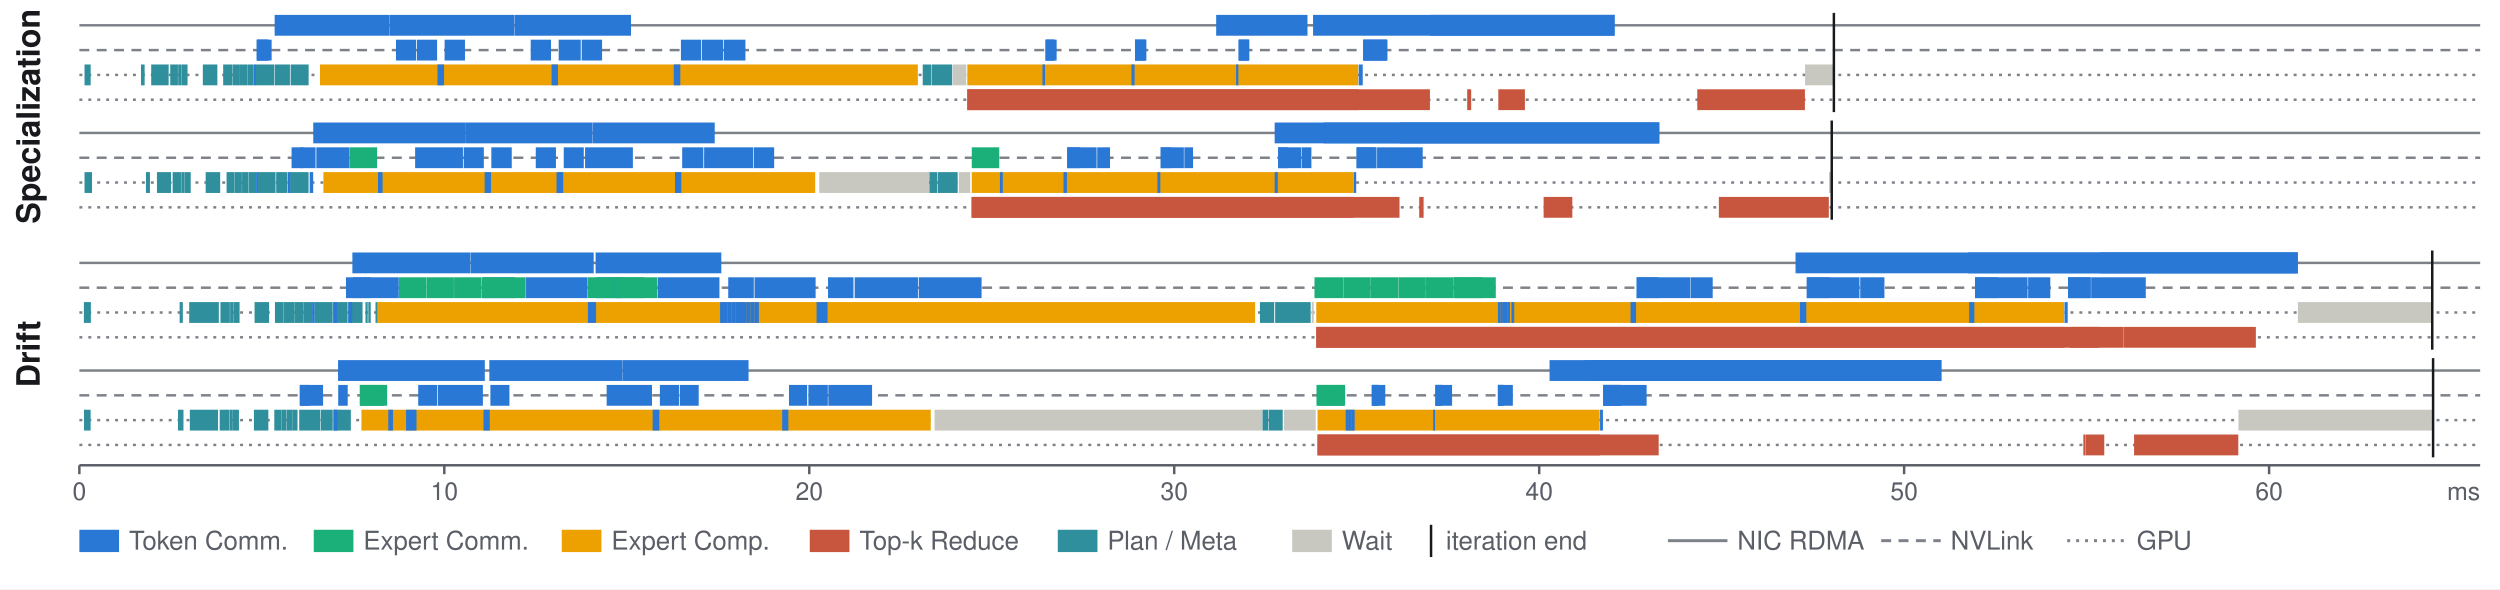
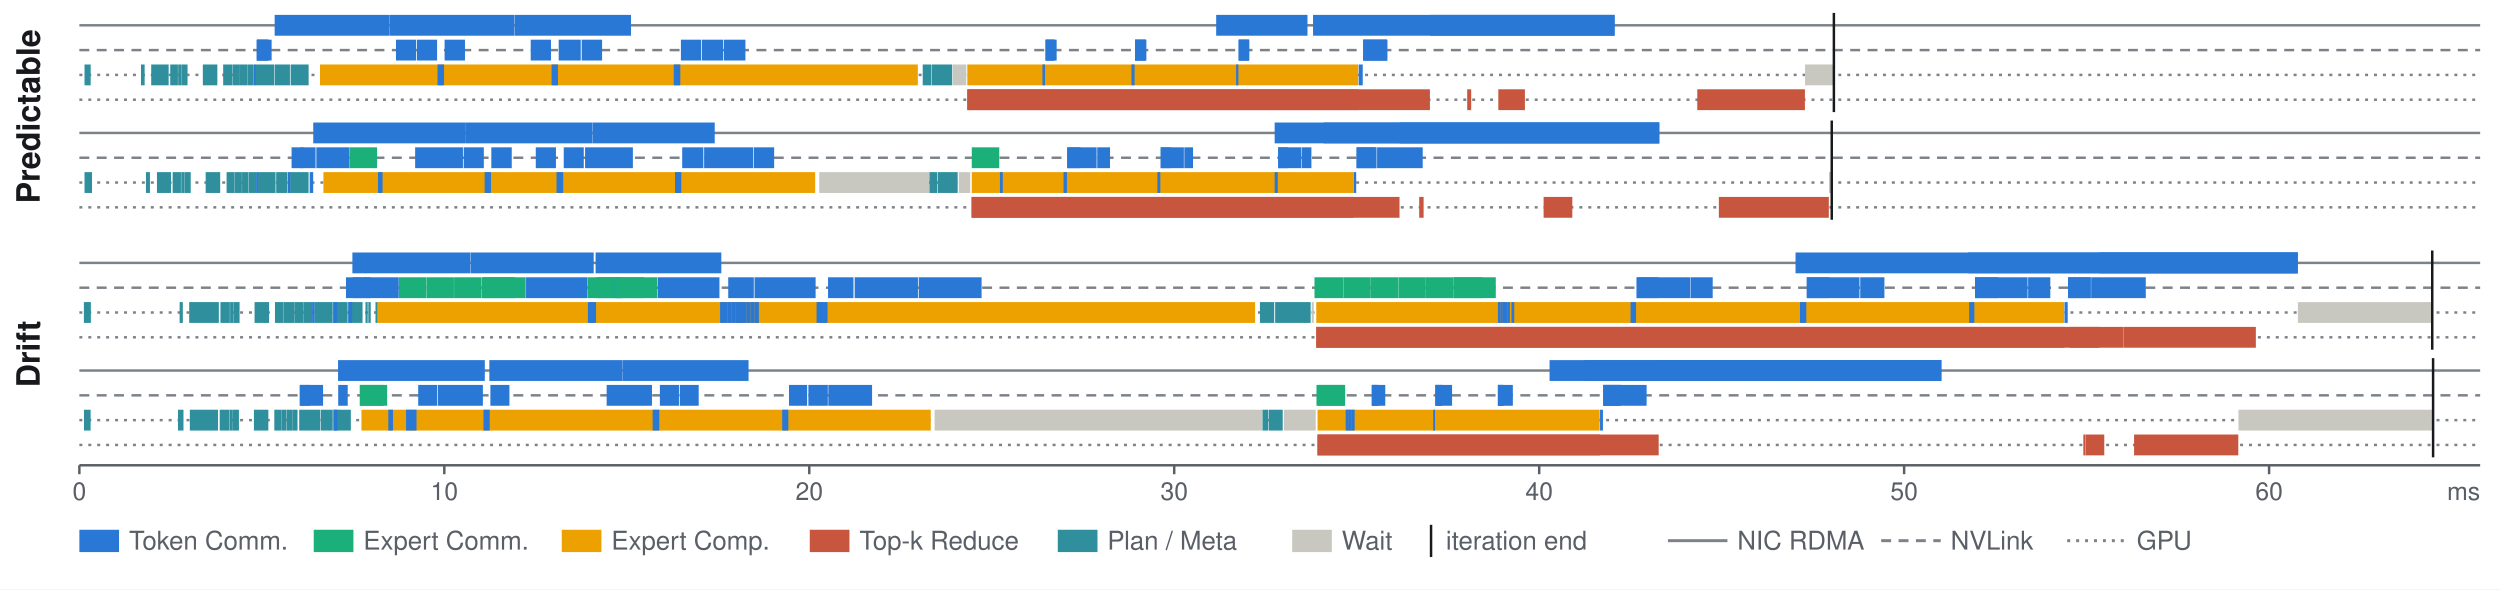
<svg xmlns="http://www.w3.org/2000/svg" width="504.0pt" height="118.8pt" viewBox="0 0 504.0 118.8" font-family="Helvetica, Arial, sans-serif">
  <rect width="504.0" height="118.8" fill="#ffffff" />
  <line x1="16.00" y1="5.10" x2="500.00" y2="5.10" stroke="#7d8289" stroke-width="0.5" />
  <rect x="55.37" y="3.00" width="23.19" height="4.20" fill="#2a78d6" />
  <rect x="78.59" y="3.00" width="25.06" height="4.20" fill="#2a78d6" />
  <rect x="103.71" y="3.00" width="23.50" height="4.20" fill="#2a78d6" />
  <rect x="245.18" y="3.00" width="18.41" height="4.20" fill="#2a78d6" />
  <rect x="264.71" y="3.00" width="60.79" height="4.20" fill="#2a78d6" />
  <rect x="288.30" y="3.00" width="37.20" height="4.20" fill="#2a78d6" />
  <line x1="16.00" y1="10.10" x2="500.00" y2="10.10" stroke="#7d8289" stroke-width="0.5" stroke-dasharray="2,1.5" />
  <rect x="51.77" y="8.00" width="2.99" height="4.20" fill="#2a78d6" />
  <rect x="51.77" y="8.00" width="2.39" height="4.20" fill="#2a78d6" />
  <rect x="51.78" y="8.00" width="2.24" height="4.20" fill="#2a78d6" />
  <rect x="79.83" y="8.00" width="4.07" height="4.20" fill="#2a78d6" />
  <rect x="84.06" y="8.00" width="4.06" height="4.20" fill="#2a78d6" />
  <rect x="89.63" y="8.00" width="4.11" height="4.20" fill="#2a78d6" />
  <rect x="106.99" y="8.00" width="4.09" height="4.20" fill="#2a78d6" />
  <rect x="112.63" y="8.00" width="4.45" height="4.20" fill="#2a78d6" />
  <rect x="117.27" y="8.00" width="4.11" height="4.20" fill="#2a78d6" />
  <rect x="137.27" y="8.00" width="4.06" height="4.20" fill="#2a78d6" />
  <rect x="141.48" y="8.00" width="4.32" height="4.20" fill="#2a78d6" />
  <rect x="145.94" y="8.00" width="4.34" height="4.20" fill="#2a78d6" />
  <rect x="210.80" y="8.00" width="2.22" height="4.20" fill="#2a78d6" />
  <rect x="210.80" y="8.00" width="1.79" height="4.20" fill="#2a78d6" />
  <rect x="210.81" y="8.00" width="1.79" height="4.20" fill="#2a78d6" />
  <rect x="228.82" y="8.00" width="2.07" height="4.20" fill="#2a78d6" />
  <rect x="228.82" y="8.00" width="2.18" height="4.20" fill="#2a78d6" />
  <rect x="228.82" y="8.00" width="2.29" height="4.20" fill="#2a78d6" />
  <rect x="249.73" y="8.00" width="1.99" height="4.20" fill="#2a78d6" />
  <rect x="249.73" y="8.00" width="2.09" height="4.20" fill="#2a78d6" />
  <rect x="249.73" y="8.00" width="2.12" height="4.20" fill="#2a78d6" />
  <rect x="274.83" y="8.00" width="4.74" height="4.20" fill="#2a78d6" />
  <rect x="274.83" y="8.00" width="4.88" height="4.20" fill="#2a78d6" />
  <rect x="274.84" y="8.00" width="4.75" height="4.20" fill="#2a78d6" />
  <line x1="16.00" y1="15.10" x2="500.00" y2="15.10" stroke="#7d8289" stroke-width="0.5" stroke-dasharray="0.6,1.2" />
  <rect x="17.04" y="13.00" width="1.24" height="4.20" fill="#2f8f9d" />
  <rect x="28.42" y="13.00" width="0.74" height="4.20" fill="#2f8f9d" />
  <rect x="30.48" y="13.00" width="3.52" height="4.20" fill="#2f8f9d" />
  <rect x="34.32" y="13.00" width="1.55" height="4.20" fill="#2f8f9d" />
  <rect x="35.92" y="13.00" width="0.65" height="4.20" fill="#2f8f9d" />
  <rect x="36.58" y="13.00" width="1.23" height="4.20" fill="#2f8f9d" />
  <rect x="40.89" y="13.00" width="2.93" height="4.20" fill="#2f8f9d" />
  <rect x="44.99" y="13.00" width="1.88" height="4.20" fill="#2f8f9d" />
  <rect x="46.91" y="13.00" width="1.28" height="4.20" fill="#2f8f9d" />
  <rect x="48.20" y="13.00" width="1.61" height="4.20" fill="#2f8f9d" />
  <rect x="49.85" y="13.00" width="1.21" height="4.20" fill="#2f8f9d" />
  <rect x="51.08" y="13.00" width="0.56" height="4.20" fill="#2a78d6" />
  <rect x="51.52" y="13.00" width="3.74" height="4.20" fill="#2f8f9d" />
  <rect x="55.36" y="13.00" width="3.09" height="4.20" fill="#2f8f9d" />
  <rect x="58.59" y="13.00" width="3.63" height="4.20" fill="#2f8f9d" />
  <rect x="64.51" y="13.00" width="120.53" height="4.20" fill="#eda100" />
  <rect x="88.20" y="13.00" width="1.32" height="4.20" fill="#2a78d6" />
  <rect x="111.20" y="13.00" width="1.29" height="4.20" fill="#2a78d6" />
  <rect x="135.83" y="13.00" width="1.32" height="4.20" fill="#2a78d6" />
  <rect x="186.02" y="13.00" width="1.67" height="4.20" fill="#2f8f9d" />
  <rect x="187.79" y="13.00" width="4.18" height="4.20" fill="#2f8f9d" />
  <rect x="192.09" y="13.00" width="2.71" height="4.20" fill="#c9c8c0" />
  <rect x="195.01" y="13.00" width="78.80" height="4.20" fill="#eda100" />
  <rect x="210.16" y="13.00" width="0.52" height="4.20" fill="#2a78d6" />
  <rect x="228.11" y="13.00" width="0.62" height="4.20" fill="#2a78d6" />
  <rect x="249.20" y="13.00" width="0.46" height="4.20" fill="#2a78d6" />
  <rect x="273.91" y="13.00" width="0.82" height="4.20" fill="#2a78d6" />
  <rect x="363.90" y="13.00" width="5.79" height="4.20" fill="#c9c8c0" />
  <line x1="16.00" y1="20.10" x2="500.00" y2="20.10" stroke="#7d8289" stroke-width="0.5" stroke-dasharray="0.6,1.2" />
  <rect x="195.00" y="18.00" width="78.88" height="4.20" fill="#c8553d" />
  <rect x="195.03" y="18.00" width="93.24" height="4.20" fill="#c8553d" />
  <rect x="295.79" y="18.00" width="0.80" height="4.20" fill="#c8553d" />
  <rect x="302.06" y="18.00" width="5.36" height="4.20" fill="#c8553d" />
  <rect x="342.17" y="18.00" width="21.70" height="4.20" fill="#c8553d" />
  <line x1="369.71" y1="2.60" x2="369.71" y2="22.60" stroke="#17191c" stroke-width="0.5" />
  <line x1="16.00" y1="26.80" x2="500.00" y2="26.80" stroke="#7d8289" stroke-width="0.5" />
  <rect x="63.15" y="24.70" width="30.60" height="4.20" fill="#2a78d6" />
  <rect x="93.77" y="24.70" width="25.69" height="4.20" fill="#2a78d6" />
  <rect x="119.49" y="24.70" width="24.60" height="4.20" fill="#2a78d6" />
  <rect x="256.97" y="24.70" width="77.53" height="4.20" fill="#2a78d6" />
  <rect x="266.83" y="24.70" width="67.66" height="4.20" fill="#2a78d6" />
  <rect x="282.15" y="24.70" width="52.35" height="4.20" fill="#2a78d6" />
  <line x1="16.00" y1="31.80" x2="500.00" y2="31.80" stroke="#7d8289" stroke-width="0.5" stroke-dasharray="2,1.5" />
  <rect x="58.78" y="29.70" width="2.38" height="4.20" fill="#2a78d6" />
  <rect x="60.55" y="29.70" width="3.07" height="4.20" fill="#2a78d6" />
  <rect x="63.77" y="29.70" width="6.69" height="4.20" fill="#2a78d6" />
  <rect x="83.69" y="29.70" width="9.64" height="4.20" fill="#2a78d6" />
  <rect x="93.48" y="29.70" width="4.06" height="4.20" fill="#2a78d6" />
  <rect x="99.05" y="29.70" width="4.12" height="4.20" fill="#2a78d6" />
  <rect x="108.01" y="29.70" width="4.07" height="4.20" fill="#2a78d6" />
  <rect x="113.65" y="29.70" width="4.04" height="4.20" fill="#2a78d6" />
  <rect x="117.95" y="29.70" width="9.64" height="4.20" fill="#2a78d6" />
  <rect x="137.53" y="29.70" width="4.27" height="4.20" fill="#2a78d6" />
  <rect x="141.95" y="29.70" width="9.92" height="4.20" fill="#2a78d6" />
  <rect x="152.00" y="29.70" width="4.07" height="4.20" fill="#2a78d6" />
  <rect x="215.15" y="29.70" width="2.67" height="4.20" fill="#2a78d6" />
  <rect x="215.15" y="29.70" width="5.93" height="4.20" fill="#2a78d6" />
  <rect x="221.20" y="29.70" width="2.58" height="4.20" fill="#2a78d6" />
  <rect x="234.00" y="29.70" width="2.12" height="4.20" fill="#2a78d6" />
  <rect x="234.00" y="29.70" width="4.67" height="4.20" fill="#2a78d6" />
  <rect x="238.76" y="29.70" width="1.76" height="4.20" fill="#2a78d6" />
  <rect x="257.68" y="29.70" width="1.92" height="4.20" fill="#2a78d6" />
  <rect x="257.68" y="29.70" width="4.62" height="4.20" fill="#2a78d6" />
  <rect x="262.40" y="29.70" width="1.98" height="4.20" fill="#2a78d6" />
  <rect x="273.49" y="29.70" width="3.81" height="4.20" fill="#2a78d6" />
  <rect x="273.49" y="29.70" width="4.03" height="4.20" fill="#2a78d6" />
  <rect x="277.62" y="29.70" width="9.20" height="4.20" fill="#2a78d6" />
  <line x1="16.00" y1="36.80" x2="500.00" y2="36.80" stroke="#7d8289" stroke-width="0.5" stroke-dasharray="0.6,1.2" />
  <rect x="17.04" y="34.70" width="1.51" height="4.20" fill="#2f8f9d" />
  <rect x="29.42" y="34.70" width="0.81" height="4.20" fill="#2f8f9d" />
  <rect x="31.64" y="34.70" width="2.84" height="4.20" fill="#2f8f9d" />
  <rect x="34.80" y="34.70" width="1.68" height="4.20" fill="#2f8f9d" />
  <rect x="36.54" y="34.70" width="0.67" height="4.20" fill="#2f8f9d" />
  <rect x="37.22" y="34.70" width="1.23" height="4.20" fill="#2f8f9d" />
  <rect x="41.46" y="34.70" width="2.93" height="4.20" fill="#2f8f9d" />
  <rect x="45.68" y="34.70" width="1.57" height="4.20" fill="#2f8f9d" />
  <rect x="47.27" y="34.70" width="1.49" height="4.20" fill="#2f8f9d" />
  <rect x="48.80" y="34.70" width="1.27" height="4.20" fill="#2f8f9d" />
  <rect x="50.11" y="34.70" width="1.51" height="4.20" fill="#2f8f9d" />
  <rect x="51.63" y="34.70" width="0.43" height="4.20" fill="#2a78d6" />
  <rect x="51.98" y="34.70" width="3.57" height="4.20" fill="#2f8f9d" />
  <rect x="55.68" y="34.70" width="2.24" height="4.20" fill="#2f8f9d" />
  <rect x="58.00" y="34.70" width="0.63" height="4.20" fill="#2a78d6" />
  <rect x="58.53" y="34.70" width="3.68" height="4.20" fill="#2f8f9d" />
  <rect x="62.43" y="34.70" width="0.71" height="4.20" fill="#2a78d6" />
  <rect x="65.20" y="34.70" width="99.14" height="4.20" fill="#eda100" />
  <rect x="76.20" y="34.70" width="0.93" height="4.20" fill="#2a78d6" />
  <rect x="97.70" y="34.70" width="1.28" height="4.20" fill="#2a78d6" />
  <rect x="112.19" y="34.70" width="1.35" height="4.20" fill="#2a78d6" />
  <rect x="136.08" y="34.70" width="1.27" height="4.20" fill="#2a78d6" />
  <rect x="165.16" y="34.70" width="22.16" height="4.20" fill="#c9c8c0" />
  <rect x="187.37" y="34.70" width="1.60" height="4.20" fill="#2f8f9d" />
  <rect x="189.08" y="34.70" width="3.99" height="4.20" fill="#2f8f9d" />
  <rect x="193.29" y="34.70" width="2.31" height="4.20" fill="#c9c8c0" />
  <rect x="195.91" y="34.70" width="76.88" height="4.20" fill="#eda100" />
  <rect x="201.59" y="34.70" width="0.57" height="4.20" fill="#2a78d6" />
  <rect x="214.41" y="34.70" width="0.68" height="4.20" fill="#2a78d6" />
  <rect x="233.33" y="34.70" width="0.59" height="4.20" fill="#2a78d6" />
  <rect x="256.97" y="34.70" width="0.63" height="4.20" fill="#2a78d6" />
  <rect x="272.86" y="34.70" width="0.55" height="4.20" fill="#2a78d6" />
  <rect x="368.72" y="34.70" width="0.54" height="4.20" fill="#c9c8c0" />
  <line x1="16.00" y1="41.80" x2="500.00" y2="41.80" stroke="#7d8289" stroke-width="0.5" stroke-dasharray="0.6,1.2" />
  <rect x="195.86" y="39.70" width="76.99" height="4.20" fill="#c8553d" />
  <rect x="195.90" y="39.70" width="86.24" height="4.20" fill="#c8553d" />
  <rect x="286.11" y="39.70" width="0.89" height="4.20" fill="#c8553d" />
  <rect x="311.19" y="39.70" width="5.79" height="4.20" fill="#c8553d" />
  <rect x="346.52" y="39.70" width="22.17" height="4.20" fill="#c8553d" />
  <line x1="369.28" y1="24.30" x2="369.28" y2="44.30" stroke="#17191c" stroke-width="0.5" />
  <line x1="16.00" y1="53.00" x2="500.00" y2="53.00" stroke="#7d8289" stroke-width="0.5" />
  <rect x="71.04" y="50.90" width="23.78" height="4.20" fill="#2a78d6" />
  <rect x="94.87" y="50.90" width="24.82" height="4.20" fill="#2a78d6" />
  <rect x="120.07" y="50.90" width="25.35" height="4.20" fill="#2a78d6" />
  <rect x="361.98" y="50.90" width="101.23" height="4.20" fill="#2a78d6" />
  <rect x="396.78" y="50.90" width="66.43" height="4.20" fill="#2a78d6" />
  <rect x="423.25" y="50.90" width="39.97" height="4.20" fill="#2a78d6" />
  <line x1="16.00" y1="58.00" x2="500.00" y2="58.00" stroke="#7d8289" stroke-width="0.5" stroke-dasharray="2,1.5" />
  <rect x="69.75" y="55.90" width="3.22" height="4.20" fill="#2a78d6" />
  <rect x="71.12" y="55.90" width="3.62" height="4.20" fill="#2a78d6" />
  <rect x="73.12" y="55.90" width="7.27" height="4.20" fill="#2a78d6" />
  <rect x="97.35" y="55.90" width="6.43" height="4.20" fill="#2a78d6" />
  <rect x="106.05" y="55.90" width="12.33" height="4.20" fill="#2a78d6" />
  <rect x="120.26" y="55.90" width="5.15" height="4.20" fill="#2a78d6" />
  <rect x="132.61" y="55.90" width="12.43" height="4.20" fill="#2a78d6" />
  <rect x="146.81" y="55.90" width="5.16" height="4.20" fill="#2a78d6" />
  <rect x="152.11" y="55.90" width="12.32" height="4.20" fill="#2a78d6" />
  <rect x="166.93" y="55.90" width="5.13" height="4.20" fill="#2a78d6" />
  <rect x="172.30" y="55.90" width="12.76" height="4.20" fill="#2a78d6" />
  <rect x="185.21" y="55.90" width="12.68" height="4.20" fill="#2a78d6" />
  <rect x="329.95" y="55.90" width="4.40" height="4.20" fill="#2a78d6" />
  <rect x="329.96" y="55.90" width="10.77" height="4.20" fill="#2a78d6" />
  <rect x="340.81" y="55.90" width="4.47" height="4.20" fill="#2a78d6" />
  <rect x="364.25" y="55.90" width="4.58" height="4.20" fill="#2a78d6" />
  <rect x="364.25" y="55.90" width="10.62" height="4.20" fill="#2a78d6" />
  <rect x="375.02" y="55.90" width="4.88" height="4.20" fill="#2a78d6" />
  <rect x="398.16" y="55.90" width="4.65" height="4.20" fill="#2a78d6" />
  <rect x="398.16" y="55.90" width="10.60" height="4.20" fill="#2a78d6" />
  <rect x="408.87" y="55.90" width="4.47" height="4.20" fill="#2a78d6" />
  <rect x="416.91" y="55.90" width="4.53" height="4.20" fill="#2a78d6" />
  <rect x="416.91" y="55.90" width="4.60" height="4.20" fill="#2a78d6" />
  <rect x="421.58" y="55.90" width="11.01" height="4.20" fill="#2a78d6" />
  <line x1="16.00" y1="63.00" x2="500.00" y2="63.00" stroke="#7d8289" stroke-width="0.5" stroke-dasharray="0.6,1.2" />
  <rect x="16.91" y="60.90" width="1.41" height="4.20" fill="#2f8f9d" />
  <rect x="36.21" y="60.90" width="0.65" height="4.20" fill="#2f8f9d" />
  <rect x="38.14" y="60.90" width="5.98" height="4.20" fill="#2f8f9d" />
  <rect x="44.44" y="60.90" width="1.90" height="4.20" fill="#2f8f9d" />
  <rect x="46.39" y="60.90" width="0.67" height="4.20" fill="#2f8f9d" />
  <rect x="47.07" y="60.90" width="1.23" height="4.20" fill="#2f8f9d" />
  <rect x="51.32" y="60.90" width="2.93" height="4.20" fill="#2f8f9d" />
  <rect x="55.43" y="60.90" width="1.71" height="4.20" fill="#2f8f9d" />
  <rect x="57.15" y="60.90" width="2.16" height="4.20" fill="#2f8f9d" />
  <rect x="59.33" y="60.90" width="1.90" height="4.20" fill="#2f8f9d" />
  <rect x="61.26" y="60.90" width="1.65" height="4.20" fill="#2f8f9d" />
  <rect x="62.92" y="60.90" width="0.53" height="4.20" fill="#2a78d6" />
  <rect x="63.43" y="60.90" width="3.64" height="4.20" fill="#2f8f9d" />
  <rect x="67.18" y="60.90" width="2.90" height="4.20" fill="#2f8f9d" />
  <rect x="67.19" y="60.90" width="0.74" height="4.20" fill="#2a78d6" />
  <rect x="70.22" y="60.90" width="2.87" height="4.20" fill="#2f8f9d" />
  <rect x="70.23" y="60.90" width="0.77" height="4.20" fill="#2a78d6" />
  <rect x="73.68" y="60.90" width="0.45" height="4.20" fill="#2f8f9d" />
  <rect x="74.25" y="60.90" width="0.49" height="4.20" fill="#2f8f9d" />
  <rect x="75.70" y="60.90" width="0.45" height="4.20" fill="#2f8f9d" />
  <rect x="76.21" y="60.90" width="176.82" height="4.20" fill="#eda100" />
  <rect x="118.52" y="60.90" width="1.65" height="4.20" fill="#2a78d6" />
  <rect x="145.17" y="60.90" width="1.50" height="4.20" fill="#2a78d6" />
  <rect x="146.65" y="60.90" width="0.79" height="4.20" fill="#2a78d6" />
  <rect x="147.43" y="60.90" width="0.79" height="4.20" fill="#2a78d6" />
  <rect x="148.21" y="60.90" width="0.79" height="4.20" fill="#2a78d6" />
  <rect x="148.98" y="60.90" width="0.80" height="4.20" fill="#2a78d6" />
  <rect x="149.76" y="60.90" width="0.79" height="4.20" fill="#2a78d6" />
  <rect x="150.54" y="60.90" width="0.79" height="4.20" fill="#2a78d6" />
  <rect x="151.32" y="60.90" width="0.79" height="4.20" fill="#2a78d6" />
  <rect x="152.10" y="60.90" width="0.89" height="4.20" fill="#2a78d6" />
  <rect x="164.62" y="60.90" width="2.21" height="4.20" fill="#2a78d6" />
  <rect x="254.00" y="60.90" width="2.88" height="4.20" fill="#2f8f9d" />
  <rect x="257.07" y="60.90" width="7.16" height="4.20" fill="#2f8f9d" />
  <rect x="264.45" y="60.90" width="0.41" height="4.20" fill="#c9c8c0" />
  <rect x="265.36" y="60.90" width="150.76" height="4.20" fill="#eda100" />
  <rect x="301.98" y="60.90" width="0.52" height="4.20" fill="#2a78d6" />
  <rect x="302.48" y="60.90" width="0.49" height="4.20" fill="#2a78d6" />
  <rect x="302.94" y="60.90" width="0.50" height="4.20" fill="#2a78d6" />
  <rect x="303.41" y="60.90" width="0.54" height="4.20" fill="#2a78d6" />
  <rect x="303.93" y="60.90" width="0.47" height="4.20" fill="#2a78d6" />
  <rect x="304.72" y="60.90" width="0.55" height="4.20" fill="#2a78d6" />
  <rect x="328.72" y="60.90" width="1.11" height="4.20" fill="#2a78d6" />
  <rect x="362.88" y="60.90" width="1.27" height="4.20" fill="#2a78d6" />
  <rect x="396.98" y="60.90" width="1.05" height="4.20" fill="#2a78d6" />
  <rect x="416.20" y="60.90" width="0.65" height="4.20" fill="#2a78d6" />
  <rect x="463.25" y="60.90" width="27.07" height="4.20" fill="#c9c8c0" />
  <line x1="16.00" y1="68.00" x2="500.00" y2="68.00" stroke="#7d8289" stroke-width="0.5" stroke-dasharray="0.6,1.2" />
  <rect x="265.36" y="65.90" width="150.83" height="4.20" fill="#c8553d" />
  <rect x="265.37" y="65.90" width="157.87" height="4.20" fill="#c8553d" />
  <rect x="417.28" y="65.90" width="1.02" height="4.20" fill="#c8553d" />
  <rect x="418.33" y="65.90" width="9.69" height="4.20" fill="#c8553d" />
  <rect x="428.06" y="65.90" width="26.72" height="4.20" fill="#c8553d" />
  <line x1="490.34" y1="50.50" x2="490.34" y2="70.50" stroke="#17191c" stroke-width="0.5" />
  <line x1="16.00" y1="74.70" x2="500.00" y2="74.70" stroke="#7d8289" stroke-width="0.5" />
  <rect x="68.15" y="72.60" width="29.59" height="4.20" fill="#2a78d6" />
  <rect x="98.65" y="72.60" width="26.84" height="4.20" fill="#2a78d6" />
  <rect x="125.50" y="72.60" width="25.41" height="4.20" fill="#2a78d6" />
  <rect x="312.39" y="72.60" width="78.97" height="4.20" fill="#2a78d6" />
  <rect x="319.44" y="72.60" width="71.92" height="4.20" fill="#2a78d6" />
  <rect x="334.40" y="72.60" width="56.97" height="4.20" fill="#2a78d6" />
  <line x1="16.00" y1="79.70" x2="500.00" y2="79.70" stroke="#7d8289" stroke-width="0.5" stroke-dasharray="2,1.5" />
  <rect x="60.43" y="77.60" width="4.70" height="4.20" fill="#2a78d6" />
  <rect x="60.45" y="77.60" width="2.05" height="4.20" fill="#2a78d6" />
  <rect x="68.18" y="77.60" width="1.92" height="4.20" fill="#2a78d6" />
  <rect x="84.31" y="77.60" width="3.79" height="4.20" fill="#2a78d6" />
  <rect x="88.24" y="77.60" width="9.11" height="4.20" fill="#2a78d6" />
  <rect x="98.86" y="77.60" width="3.84" height="4.20" fill="#2a78d6" />
  <rect x="122.30" y="77.60" width="9.14" height="4.20" fill="#2a78d6" />
  <rect x="133.03" y="77.60" width="3.85" height="4.20" fill="#2a78d6" />
  <rect x="137.04" y="77.60" width="3.82" height="4.20" fill="#2a78d6" />
  <rect x="159.06" y="77.60" width="3.66" height="4.20" fill="#2a78d6" />
  <rect x="162.97" y="77.60" width="3.92" height="4.20" fill="#2a78d6" />
  <rect x="166.99" y="77.60" width="8.82" height="4.20" fill="#2a78d6" />
  <rect x="276.56" y="77.60" width="1.49" height="4.20" fill="#2a78d6" />
  <rect x="276.56" y="77.60" width="2.71" height="4.20" fill="#2a78d6" />
  <rect x="276.57" y="77.60" width="1.11" height="4.20" fill="#2a78d6" />
  <rect x="289.39" y="77.60" width="3.35" height="4.20" fill="#2a78d6" />
  <rect x="289.39" y="77.60" width="1.30" height="4.20" fill="#2a78d6" />
  <rect x="289.39" y="77.60" width="1.34" height="4.20" fill="#2a78d6" />
  <rect x="301.98" y="77.60" width="1.14" height="4.20" fill="#2a78d6" />
  <rect x="301.98" y="77.60" width="1.17" height="4.20" fill="#2a78d6" />
  <rect x="301.98" y="77.60" width="3.01" height="4.20" fill="#2a78d6" />
  <rect x="323.22" y="77.60" width="3.50" height="4.20" fill="#2a78d6" />
  <rect x="323.23" y="77.60" width="3.52" height="4.20" fill="#2a78d6" />
  <rect x="323.23" y="77.60" width="8.73" height="4.20" fill="#2a78d6" />
  <line x1="16.00" y1="84.70" x2="500.00" y2="84.70" stroke="#7d8289" stroke-width="0.5" stroke-dasharray="0.6,1.2" />
  <rect x="16.93" y="82.60" width="1.34" height="4.20" fill="#2f8f9d" />
  <rect x="35.88" y="82.60" width="1.11" height="4.20" fill="#2f8f9d" />
  <rect x="38.27" y="82.60" width="5.69" height="4.20" fill="#2f8f9d" />
  <rect x="44.29" y="82.60" width="1.94" height="4.20" fill="#2f8f9d" />
  <rect x="46.27" y="82.60" width="0.66" height="4.20" fill="#2f8f9d" />
  <rect x="46.94" y="82.60" width="1.23" height="4.20" fill="#2f8f9d" />
  <rect x="51.19" y="82.60" width="2.91" height="4.20" fill="#2f8f9d" />
  <rect x="55.30" y="82.60" width="1.39" height="4.20" fill="#2f8f9d" />
  <rect x="56.71" y="82.60" width="1.02" height="4.20" fill="#2f8f9d" />
  <rect x="57.77" y="82.60" width="1.11" height="4.20" fill="#2f8f9d" />
  <rect x="58.91" y="82.60" width="1.07" height="4.20" fill="#2f8f9d" />
  <rect x="60.32" y="82.60" width="4.26" height="4.20" fill="#2f8f9d" />
  <rect x="64.69" y="82.60" width="2.39" height="4.20" fill="#2f8f9d" />
  <rect x="67.23" y="82.60" width="3.50" height="4.20" fill="#2f8f9d" />
  <rect x="67.23" y="82.60" width="0.80" height="4.20" fill="#2a78d6" />
  <rect x="72.87" y="82.60" width="114.77" height="4.20" fill="#eda100" />
  <rect x="78.28" y="82.60" width="0.94" height="4.20" fill="#2a78d6" />
  <rect x="81.86" y="82.60" width="1.01" height="4.20" fill="#2a78d6" />
  <rect x="82.84" y="82.60" width="1.13" height="4.20" fill="#2a78d6" />
  <rect x="97.47" y="82.60" width="1.26" height="4.20" fill="#2a78d6" />
  <rect x="131.57" y="82.60" width="1.34" height="4.20" fill="#2a78d6" />
  <rect x="157.69" y="82.60" width="1.24" height="4.20" fill="#2a78d6" />
  <rect x="188.41" y="82.60" width="66.07" height="4.20" fill="#c9c8c0" />
  <rect x="254.52" y="82.60" width="1.14" height="4.20" fill="#2f8f9d" />
  <rect x="255.76" y="82.60" width="2.84" height="4.20" fill="#2f8f9d" />
  <rect x="258.84" y="82.60" width="6.41" height="4.20" fill="#c9c8c0" />
  <rect x="265.62" y="82.60" width="56.87" height="4.20" fill="#eda100" />
  <rect x="271.29" y="82.60" width="0.64" height="4.20" fill="#2a78d6" />
  <rect x="271.90" y="82.60" width="0.62" height="4.20" fill="#2a78d6" />
  <rect x="272.50" y="82.60" width="0.60" height="4.20" fill="#2a78d6" />
  <rect x="288.93" y="82.60" width="0.37" height="4.20" fill="#2a78d6" />
  <rect x="322.57" y="82.60" width="0.58" height="4.20" fill="#2a78d6" />
  <rect x="451.27" y="82.60" width="39.22" height="4.20" fill="#c9c8c0" />
  <line x1="16.00" y1="89.70" x2="500.00" y2="89.70" stroke="#7d8289" stroke-width="0.5" stroke-dasharray="0.6,1.2" />
  <rect x="265.60" y="87.60" width="56.96" height="4.20" fill="#c8553d" />
  <rect x="265.62" y="87.60" width="68.77" height="4.20" fill="#c8553d" />
  <rect x="420.00" y="87.60" width="0.42" height="4.20" fill="#c8553d" />
  <rect x="420.45" y="87.60" width="3.77" height="4.20" fill="#c8553d" />
  <rect x="430.23" y="87.60" width="21.01" height="4.20" fill="#c8553d" />
  <line x1="490.51" y1="72.20" x2="490.51" y2="92.20" stroke="#17191c" stroke-width="0.5" />
  <rect x="70.49" y="29.70" width="5.53" height="4.20" fill="#1baf7a" />
  <rect x="195.91" y="29.70" width="5.54" height="4.20" fill="#1baf7a" />
  <rect x="80.42" y="55.90" width="5.53" height="4.20" fill="#1baf7a" />
  <rect x="85.98" y="55.90" width="5.53" height="4.20" fill="#1baf7a" />
  <rect x="91.54" y="55.90" width="5.52" height="4.20" fill="#1baf7a" />
  <rect x="97.09" y="55.90" width="8.89" height="4.20" fill="#1baf7a" />
  <rect x="118.42" y="55.90" width="5.53" height="4.20" fill="#1baf7a" />
  <rect x="123.98" y="55.90" width="2.92" height="4.20" fill="#1baf7a" />
  <rect x="124.04" y="55.90" width="8.49" height="4.20" fill="#1baf7a" />
  <rect x="126.93" y="55.90" width="2.89" height="4.20" fill="#1baf7a" />
  <rect x="265.00" y="55.90" width="5.80" height="4.20" fill="#1baf7a" />
  <rect x="270.82" y="55.90" width="5.53" height="4.20" fill="#1baf7a" />
  <rect x="276.38" y="55.90" width="5.52" height="4.20" fill="#1baf7a" />
  <rect x="281.93" y="55.90" width="5.52" height="4.20" fill="#1baf7a" />
  <rect x="287.48" y="55.90" width="5.52" height="4.20" fill="#1baf7a" />
  <rect x="293.02" y="55.90" width="2.86" height="4.20" fill="#1baf7a" />
  <rect x="293.06" y="55.90" width="8.49" height="4.20" fill="#1baf7a" />
  <rect x="295.95" y="55.90" width="2.86" height="4.20" fill="#1baf7a" />
  <rect x="72.52" y="77.60" width="5.53" height="4.20" fill="#1baf7a" />
  <rect x="72.58" y="77.60" width="2.35" height="4.20" fill="#1baf7a" />
  <rect x="74.97" y="77.60" width="2.34" height="4.20" fill="#1baf7a" />
  <rect x="265.40" y="77.60" width="5.78" height="4.20" fill="#1baf7a" />
  <rect x="265.70" y="77.60" width="2.93" height="4.20" fill="#1baf7a" />
  <rect x="268.68" y="77.60" width="2.33" height="4.20" fill="#1baf7a" />
  <line x1="16.00" y1="93.80" x2="500.00" y2="93.80" stroke="#5a5e66" stroke-width="0.5" />
  <line x1="16.00" y1="93.80" x2="16.00" y2="95.60" stroke="#5a5e66" stroke-width="0.5" />
  <text x="16.00" y="100.80" font-size="5" text-anchor="middle" fill="#5a5e66">0</text>
  <line x1="89.57" y1="93.80" x2="89.57" y2="95.60" stroke="#5a5e66" stroke-width="0.5" />
  <text x="89.57" y="100.80" font-size="5" text-anchor="middle" fill="#5a5e66">10</text>
  <line x1="163.15" y1="93.80" x2="163.15" y2="95.60" stroke="#5a5e66" stroke-width="0.5" />
  <text x="163.15" y="100.80" font-size="5" text-anchor="middle" fill="#5a5e66">20</text>
  <line x1="236.72" y1="93.80" x2="236.72" y2="95.60" stroke="#5a5e66" stroke-width="0.5" />
  <text x="236.72" y="100.80" font-size="5" text-anchor="middle" fill="#5a5e66">30</text>
  <line x1="310.30" y1="93.80" x2="310.30" y2="95.60" stroke="#5a5e66" stroke-width="0.5" />
  <text x="310.30" y="100.80" font-size="5" text-anchor="middle" fill="#5a5e66">40</text>
  <line x1="383.87" y1="93.80" x2="383.87" y2="95.60" stroke="#5a5e66" stroke-width="0.5" />
  <text x="383.87" y="100.80" font-size="5" text-anchor="middle" fill="#5a5e66">50</text>
  <line x1="457.45" y1="93.80" x2="457.45" y2="95.60" stroke="#5a5e66" stroke-width="0.5" />
  <text x="457.45" y="100.80" font-size="5" text-anchor="middle" fill="#5a5e66">60</text>
  <text x="500.00" y="100.80" font-size="5" text-anchor="end" fill="#5a5e66">ms</text>
  <rect x="16.00" y="106.80" width="8.00" height="4.50" fill="#2a78d6" />
  <text x="26.00" y="110.80" font-size="5.2" text-anchor="start" fill="#5a5e66">Token Comm.</text>
  <rect x="63.25" y="106.80" width="8.00" height="4.50" fill="#1baf7a" />
  <text x="73.25" y="110.80" font-size="5.2" text-anchor="start" fill="#5a5e66">Expert Comm.</text>
  <rect x="113.25" y="106.80" width="8.00" height="4.50" fill="#eda100" />
  <text x="123.25" y="110.80" font-size="5.2" text-anchor="start" fill="#5a5e66">Expert Comp.</text>
  <rect x="163.25" y="106.80" width="8.00" height="4.50" fill="#c8553d" />
  <text x="173.25" y="110.80" font-size="5.2" text-anchor="start" fill="#5a5e66">Top-k Reduce</text>
  <rect x="213.25" y="106.80" width="8.00" height="4.50" fill="#2f8f9d" />
  <text x="223.25" y="110.80" font-size="5.2" text-anchor="start" fill="#5a5e66">Plan / Meta</text>
  <rect x="260.50" y="106.80" width="8.00" height="4.50" fill="#c9c8c0" />
  <text x="270.50" y="110.80" font-size="5.2" text-anchor="start" fill="#5a5e66">Wait</text>
  <line x1="288.50" y1="105.80" x2="288.50" y2="112.30" stroke="#17191c" stroke-width="0.5" />
  <text x="291.50" y="110.80" font-size="5.2" text-anchor="start" fill="#5a5e66">iteration end</text>
  <line x1="336.25" y1="109.00" x2="348.25" y2="109.00" stroke="#7d8289" stroke-width="0.6" />
  <text x="350.25" y="110.80" font-size="5.2" text-anchor="start" fill="#5a5e66">NIC RDMA</text>
  <line x1="379.25" y1="109.00" x2="391.25" y2="109.00" stroke="#7d8289" stroke-width="0.6" stroke-dasharray="2,1.5" />
  <text x="393.25" y="110.80" font-size="5.2" text-anchor="start" fill="#5a5e66">NVLink</text>
  <line x1="416.75" y1="109.00" x2="428.75" y2="109.00" stroke="#7d8289" stroke-width="0.6" stroke-dasharray="0.6,1.2" />
  <text x="430.75" y="110.80" font-size="5.2" text-anchor="start" fill="#5a5e66">GPU</text>
-   <text x="8.00" y="23.45" font-size="6.5" text-anchor="middle" fill="#17191c" transform="rotate(-90 8.00 23.45)" font-weight="bold">Specialization</text>
+   <text x="8.00" y="23.45" font-size="6.5" text-anchor="middle" fill="#17191c" transform="rotate(-90 8.00 23.45)" font-weight="bold">Predictable</text>
  <text x="8.00" y="71.35" font-size="6.5" text-anchor="middle" fill="#17191c" transform="rotate(-90 8.00 71.35)" font-weight="bold">Drift</text>
</svg>
